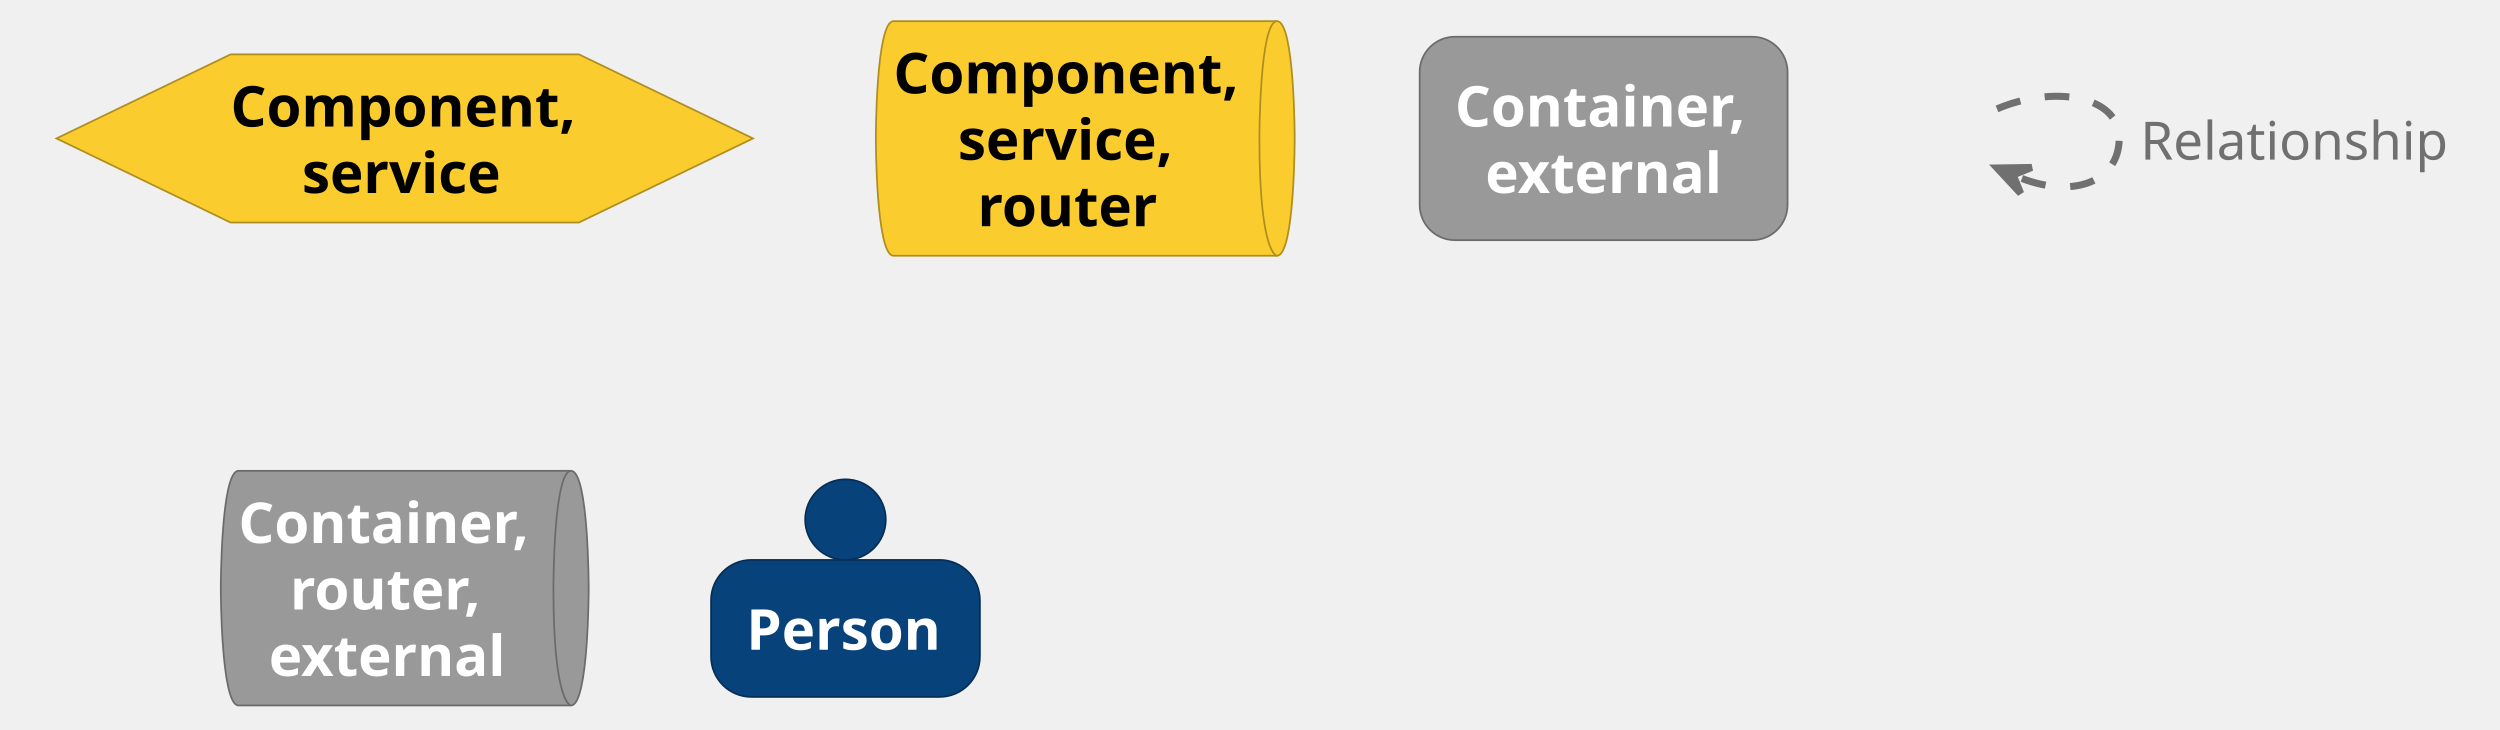
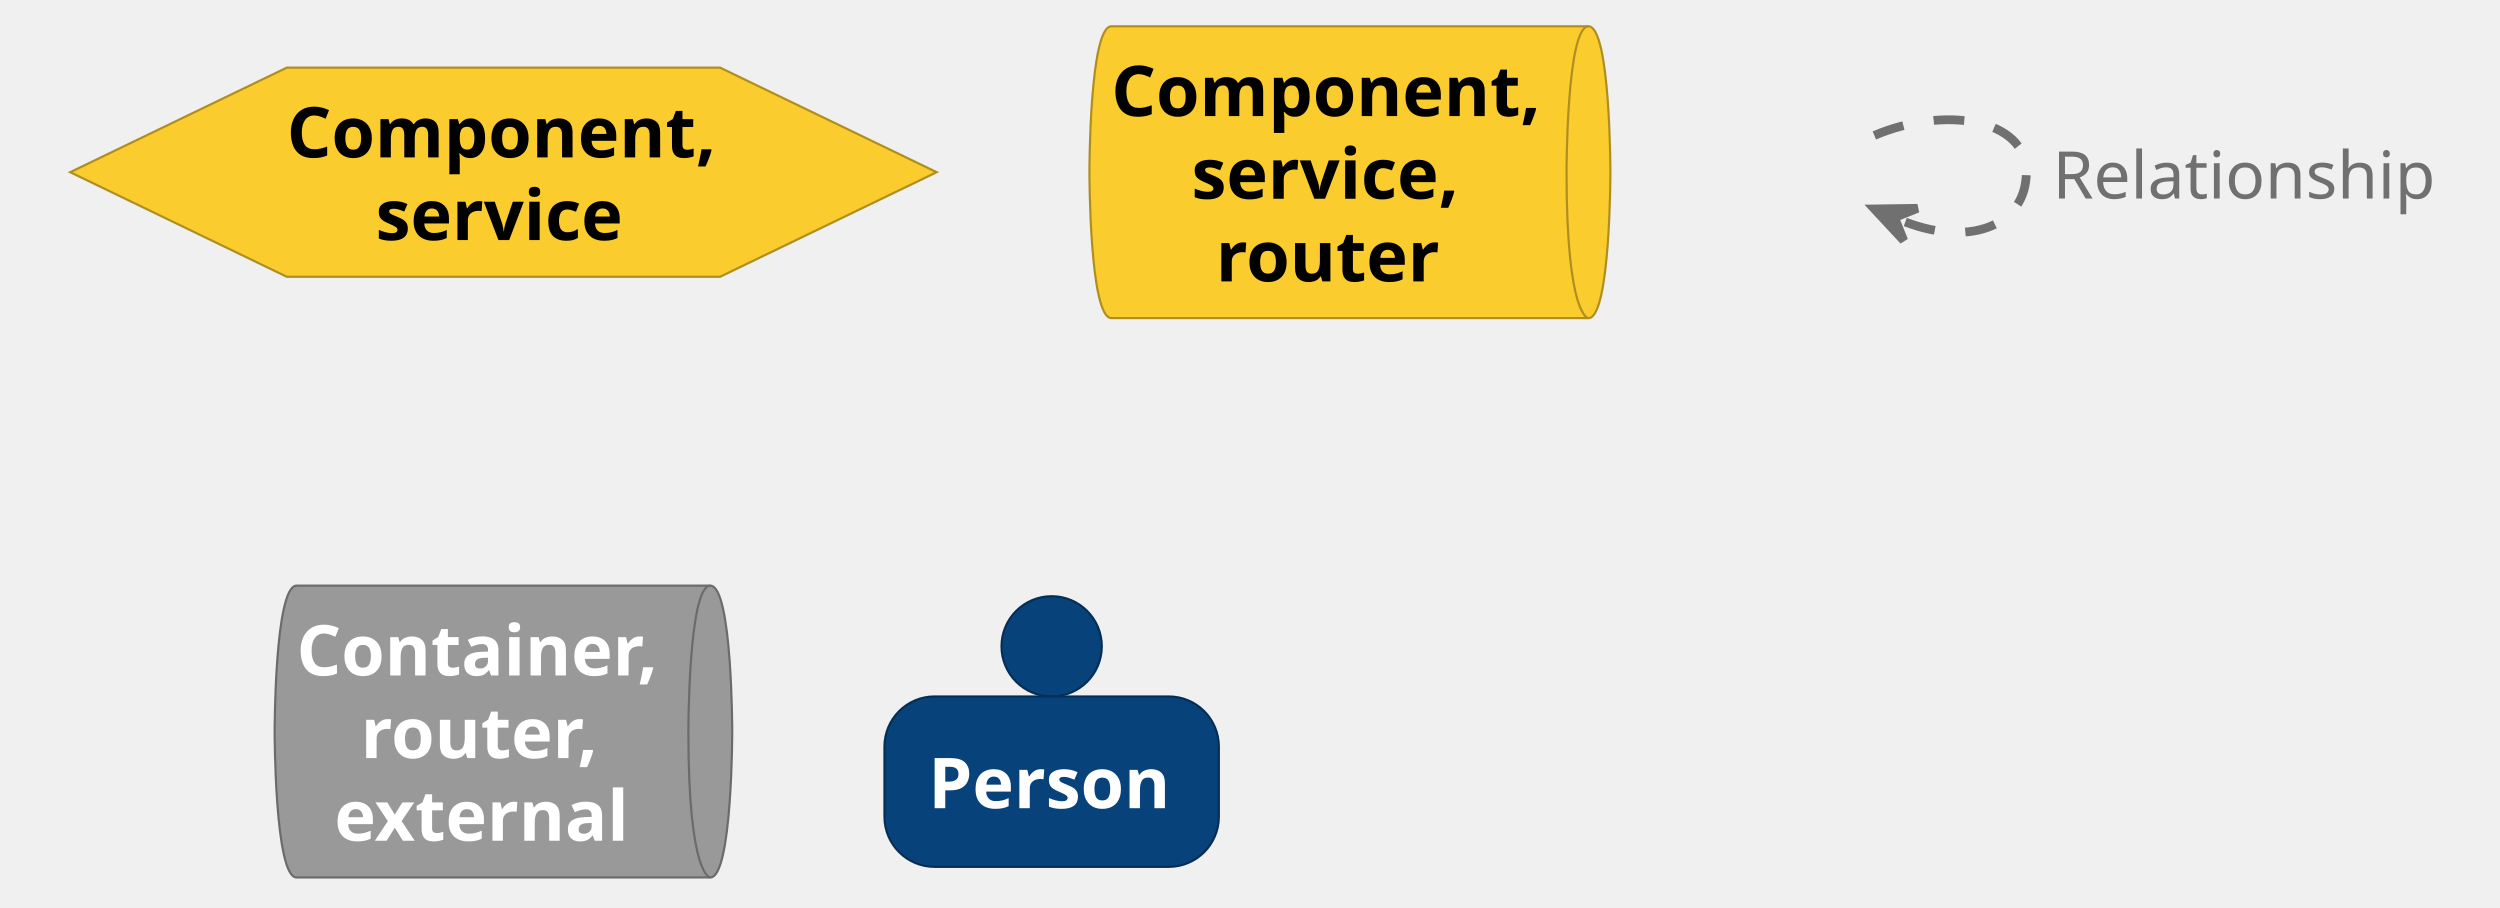
- <svg xmlns="http://www.w3.org/2000/svg" contentStyleType="text/css" data-diagram-type="DESCRIPTION" height="207px" preserveAspectRatio="none" style="width:709px;height:207px;background:#FFFFFF;" version="1.1" viewBox="0 0 709 207" width="709px" zoomAndPan="magnify">
+ <svg xmlns="http://www.w3.org/2000/svg" contentStyleType="text/css" data-diagram-type="DESCRIPTION" height="207px" preserveAspectRatio="none" style="width:570px;height:207px;background:#FFFFFF;" version="1.1" viewBox="0 0 570 207" width="570px" zoomAndPan="magnify">
  <defs />
  <g>
    <g class="entity" data-entity="..Component. service" data-source-line="23" data-uid="ent0002" id="entity_..Component. service">
      <polygon fill="#FACC2E" points="213.56,39.26,164.17,15.42,65.39,15.42,16,39.26,65.39,63.11,164.17,63.11,213.56,39.26" style="stroke:#AF8E20;stroke-width:0.5;" />
      <text fill="#000000" font-family="sans-serif" font-size="16" font-weight="bold" lengthAdjust="spacing" textLength="98.781" x="65.391" y="35.889">Component,</text>
      <text fill="#000000" font-family="sans-serif" font-size="16" font-weight="bold" lengthAdjust="spacing" textLength="58.281" x="85.641" y="54.733">service</text>
    </g>
    <g class="entity" data-entity="..Component. service. router" data-source-line="30" data-uid="ent0003" id="entity_..Component. service. router">
      <path d="M253.39,6 L362.171,6 C367.171,6 367.171,39.266 367.171,39.266 C367.171,39.266 367.171,72.531 362.171,72.531 L253.39,72.531 C248.39,72.531 248.39,39.266 248.39,39.266 C248.39,39.266 248.39,6 253.39,6" fill="#FACC2E" style="stroke:#AF8E20;stroke-width:0.5;" />
      <path d="M362.171,6 C357.171,6 357.171,39.266 357.171,39.266 C357.171,72.531 362.171,72.531 362.171,72.531" fill="none" style="stroke:#AF8E20;stroke-width:0.5;" />
      <text fill="#000000" font-family="sans-serif" font-size="16" font-weight="bold" lengthAdjust="spacing" textLength="98.781" x="253.39" y="26.469">Component,</text>
      <text fill="#000000" font-family="sans-serif" font-size="16" font-weight="bold" lengthAdjust="spacing" textLength="62.234" x="271.663" y="45.312">service,</text>
      <text fill="#000000" font-family="sans-serif" font-size="16" font-weight="bold" lengthAdjust="spacing" textLength="51.133" x="277.214" y="64.156">router</text>
    </g>
-     <g class="entity" data-entity="..Container. external" data-source-line="38" data-uid="ent0004" id="entity_..Container. external">
-       <rect fill="#999999" height="57.688" rx="10" ry="10" style="stroke:#6B6B6B;stroke-width:0.5;" width="104.328" x="402.62" y="10.42" />
-       <text fill="#FFFFFF" font-family="sans-serif" font-size="16" font-weight="bold" lengthAdjust="spacing" textLength="84.328" x="412.62" y="35.889">Container,</text>
-       <text fill="#FFFFFF" font-family="sans-serif" font-size="16" font-weight="bold" lengthAdjust="spacing" textLength="67.078" x="421.245" y="54.733">external</text>
-     </g>
-     <g class="entity" data-entity="..Container. router. external" data-source-line="45" data-uid="ent0005" id="entity_..Container. router. external">
+     <g class="entity" data-entity="..Container. router. external" data-source-line="37" data-uid="ent0004" id="entity_..Container. router. external">
      <path d="M67.62,133.53 L161.948,133.53 C166.948,133.53 166.948,166.796 166.948,166.796 C166.948,166.796 166.948,200.061 161.948,200.061 L67.62,200.061 C62.62,200.061 62.62,166.796 62.62,166.796 C62.62,166.796 62.62,133.53 67.62,133.53" fill="#999999" style="stroke:#6B6B6B;stroke-width:0.5;" />
      <path d="M161.948,133.53 C156.948,133.53 156.948,166.796 156.948,166.796 C156.948,200.061 161.948,200.061 161.948,200.061" fill="none" style="stroke:#6B6B6B;stroke-width:0.5;" />
      <text fill="#FFFFFF" font-family="sans-serif" font-size="16" font-weight="bold" lengthAdjust="spacing" textLength="84.328" x="67.62" y="153.999">Container,</text>
      <text fill="#FFFFFF" font-family="sans-serif" font-size="16" font-weight="bold" lengthAdjust="spacing" textLength="55.086" x="82.241" y="172.843">router,</text>
      <text fill="#FFFFFF" font-family="sans-serif" font-size="16" font-weight="bold" lengthAdjust="spacing" textLength="67.078" x="76.245" y="191.686">external</text>
    </g>
-     <g class="entity" data-entity="..Person" data-source-line="52" data-uid="ent0006" id="entity_..Person">
+     <g class="entity" data-entity="..Person" data-source-line="44" data-uid="ent0005" id="entity_..Person">
      <ellipse cx="239.777" cy="147.368" fill="#08427B" rx="11.428" ry="11.428" style="stroke:#052E56;stroke-width:0.5;" />
      <rect fill="#08427B" height="38.844" rx="11.428" ry="11.428" style="stroke:#052E56;stroke-width:0.5;" width="76.234" x="201.66" y="158.795" />
      <text fill="#FFFFFF" font-family="sans-serif" font-size="16" font-weight="bold" lengthAdjust="spacing" textLength="56.234" x="211.66" y="184.264">Person</text>
    </g>
-     <g class="entity" data-entity="6" data-source-line="54" data-uid="ent0007" id="entity_6">
-       <rect fill="none" height="36.488" rx="2.5" ry="2.5" style="stroke:none;stroke-width:0.5;" width="24.43" x="541.57" y="21.02" />
+     <g class="entity" data-entity="5" data-source-line="46" data-uid="ent0006" id="entity_5">
+       <rect fill="none" height="36.488" rx="2.5" ry="2.5" style="stroke:none;stroke-width:0.5;" width="24.43" x="402.57" y="21.02" />
    </g>
-     <g class="link" data-entity-1="6" data-entity-2="6" data-source-line="55" data-uid="lnk8" id="link_6_6">
-       <path d="M566.35,30.88 C582.17,24.14 601,26.93 601,39.26 C601,51.59 587.689,56.745 571.869,49.995" fill="none" id="6-to-6" style="stroke:#707070;stroke-width:2;stroke-dasharray:7,7;" />
-       <polygon fill="#707070" points="566.35,47.64,573.058,54.851,570.949,49.602,576.198,47.493,566.35,47.64" style="stroke:#707070;stroke-width:2;" />
-       <text fill="#707070" font-family="sans-serif" font-size="15" lengthAdjust="spacing" textLength="89.663" x="607" y="45.262">Relationship</text>
+     <g class="link" data-entity-1="5" data-entity-2="5" data-source-line="47" data-uid="lnk7" id="link_5_5">
+       <path d="M427.35,30.88 C443.17,24.14 462,26.93 462,39.26 C462,51.59 448.689,56.745 432.869,49.995" fill="none" id="5-to-5" style="stroke:#707070;stroke-width:2;stroke-dasharray:7,7;" />
+       <polygon fill="#707070" points="427.35,47.64,434.058,54.851,431.949,49.602,437.198,47.493,427.35,47.64" style="stroke:#707070;stroke-width:2;" />
+       <text fill="#707070" font-family="sans-serif" font-size="15" lengthAdjust="spacing" textLength="89.663" x="468" y="45.262">Relationship</text>
    </g>
  </g>
</svg>
